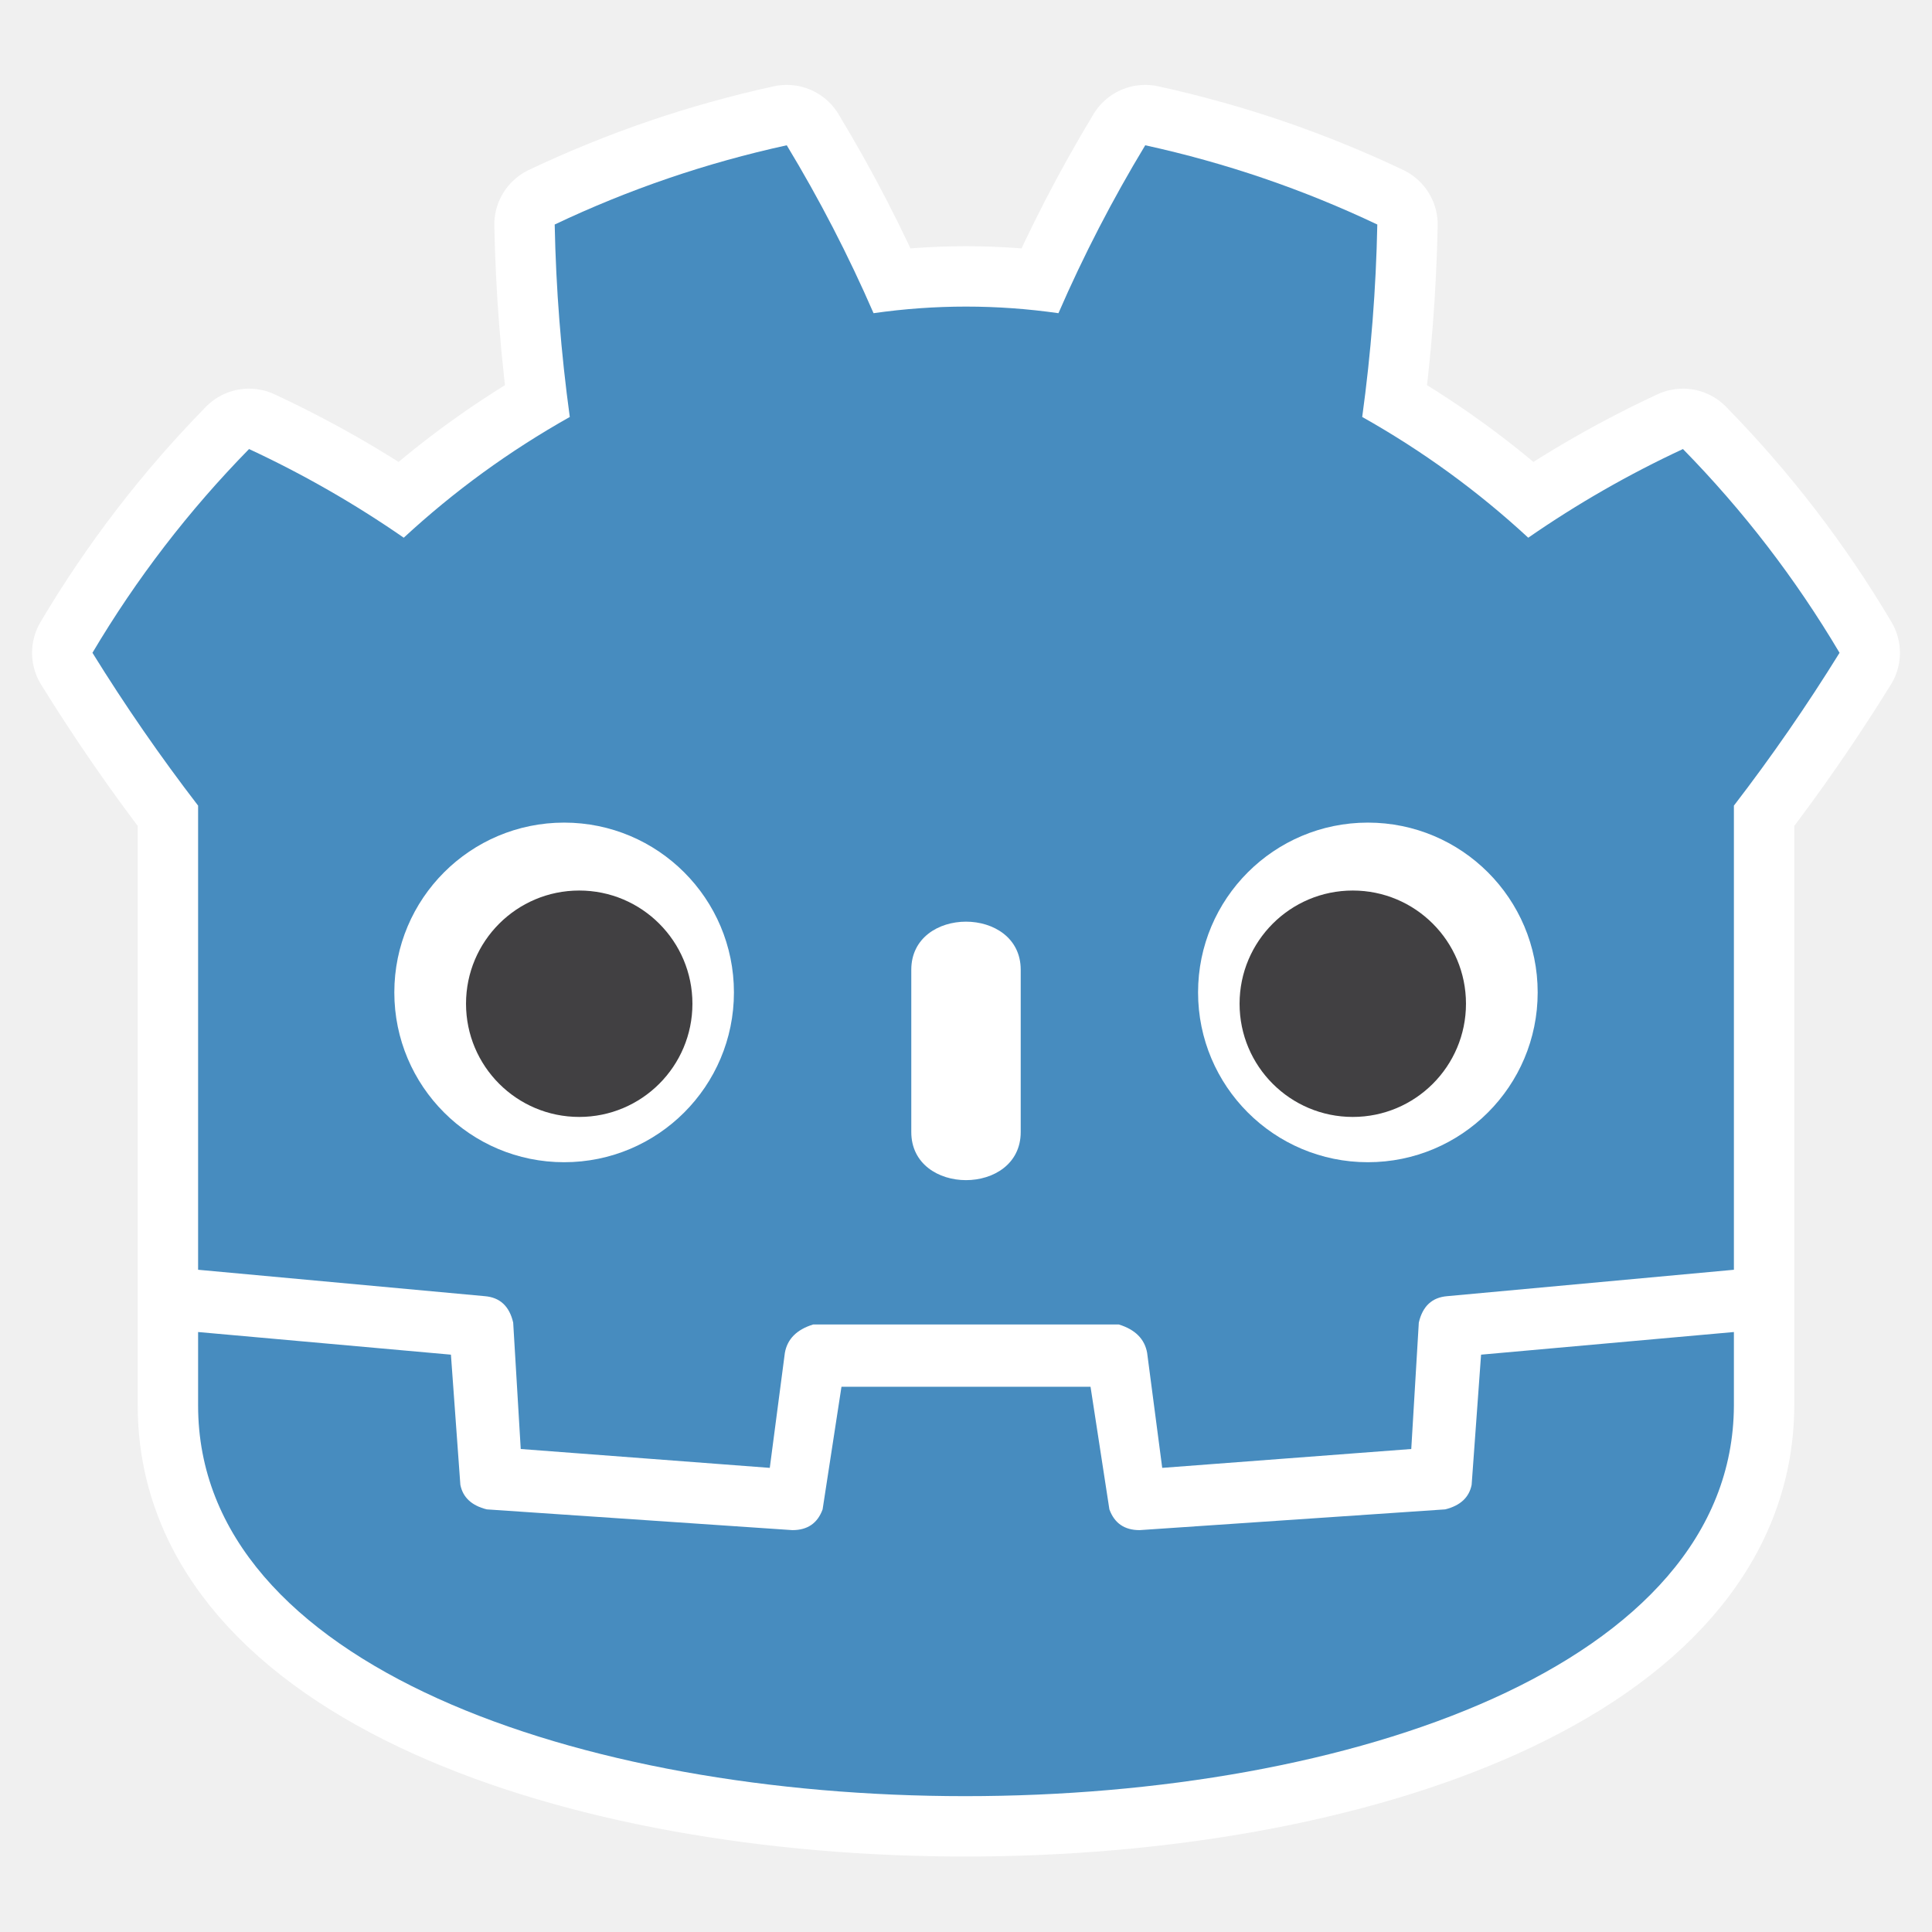
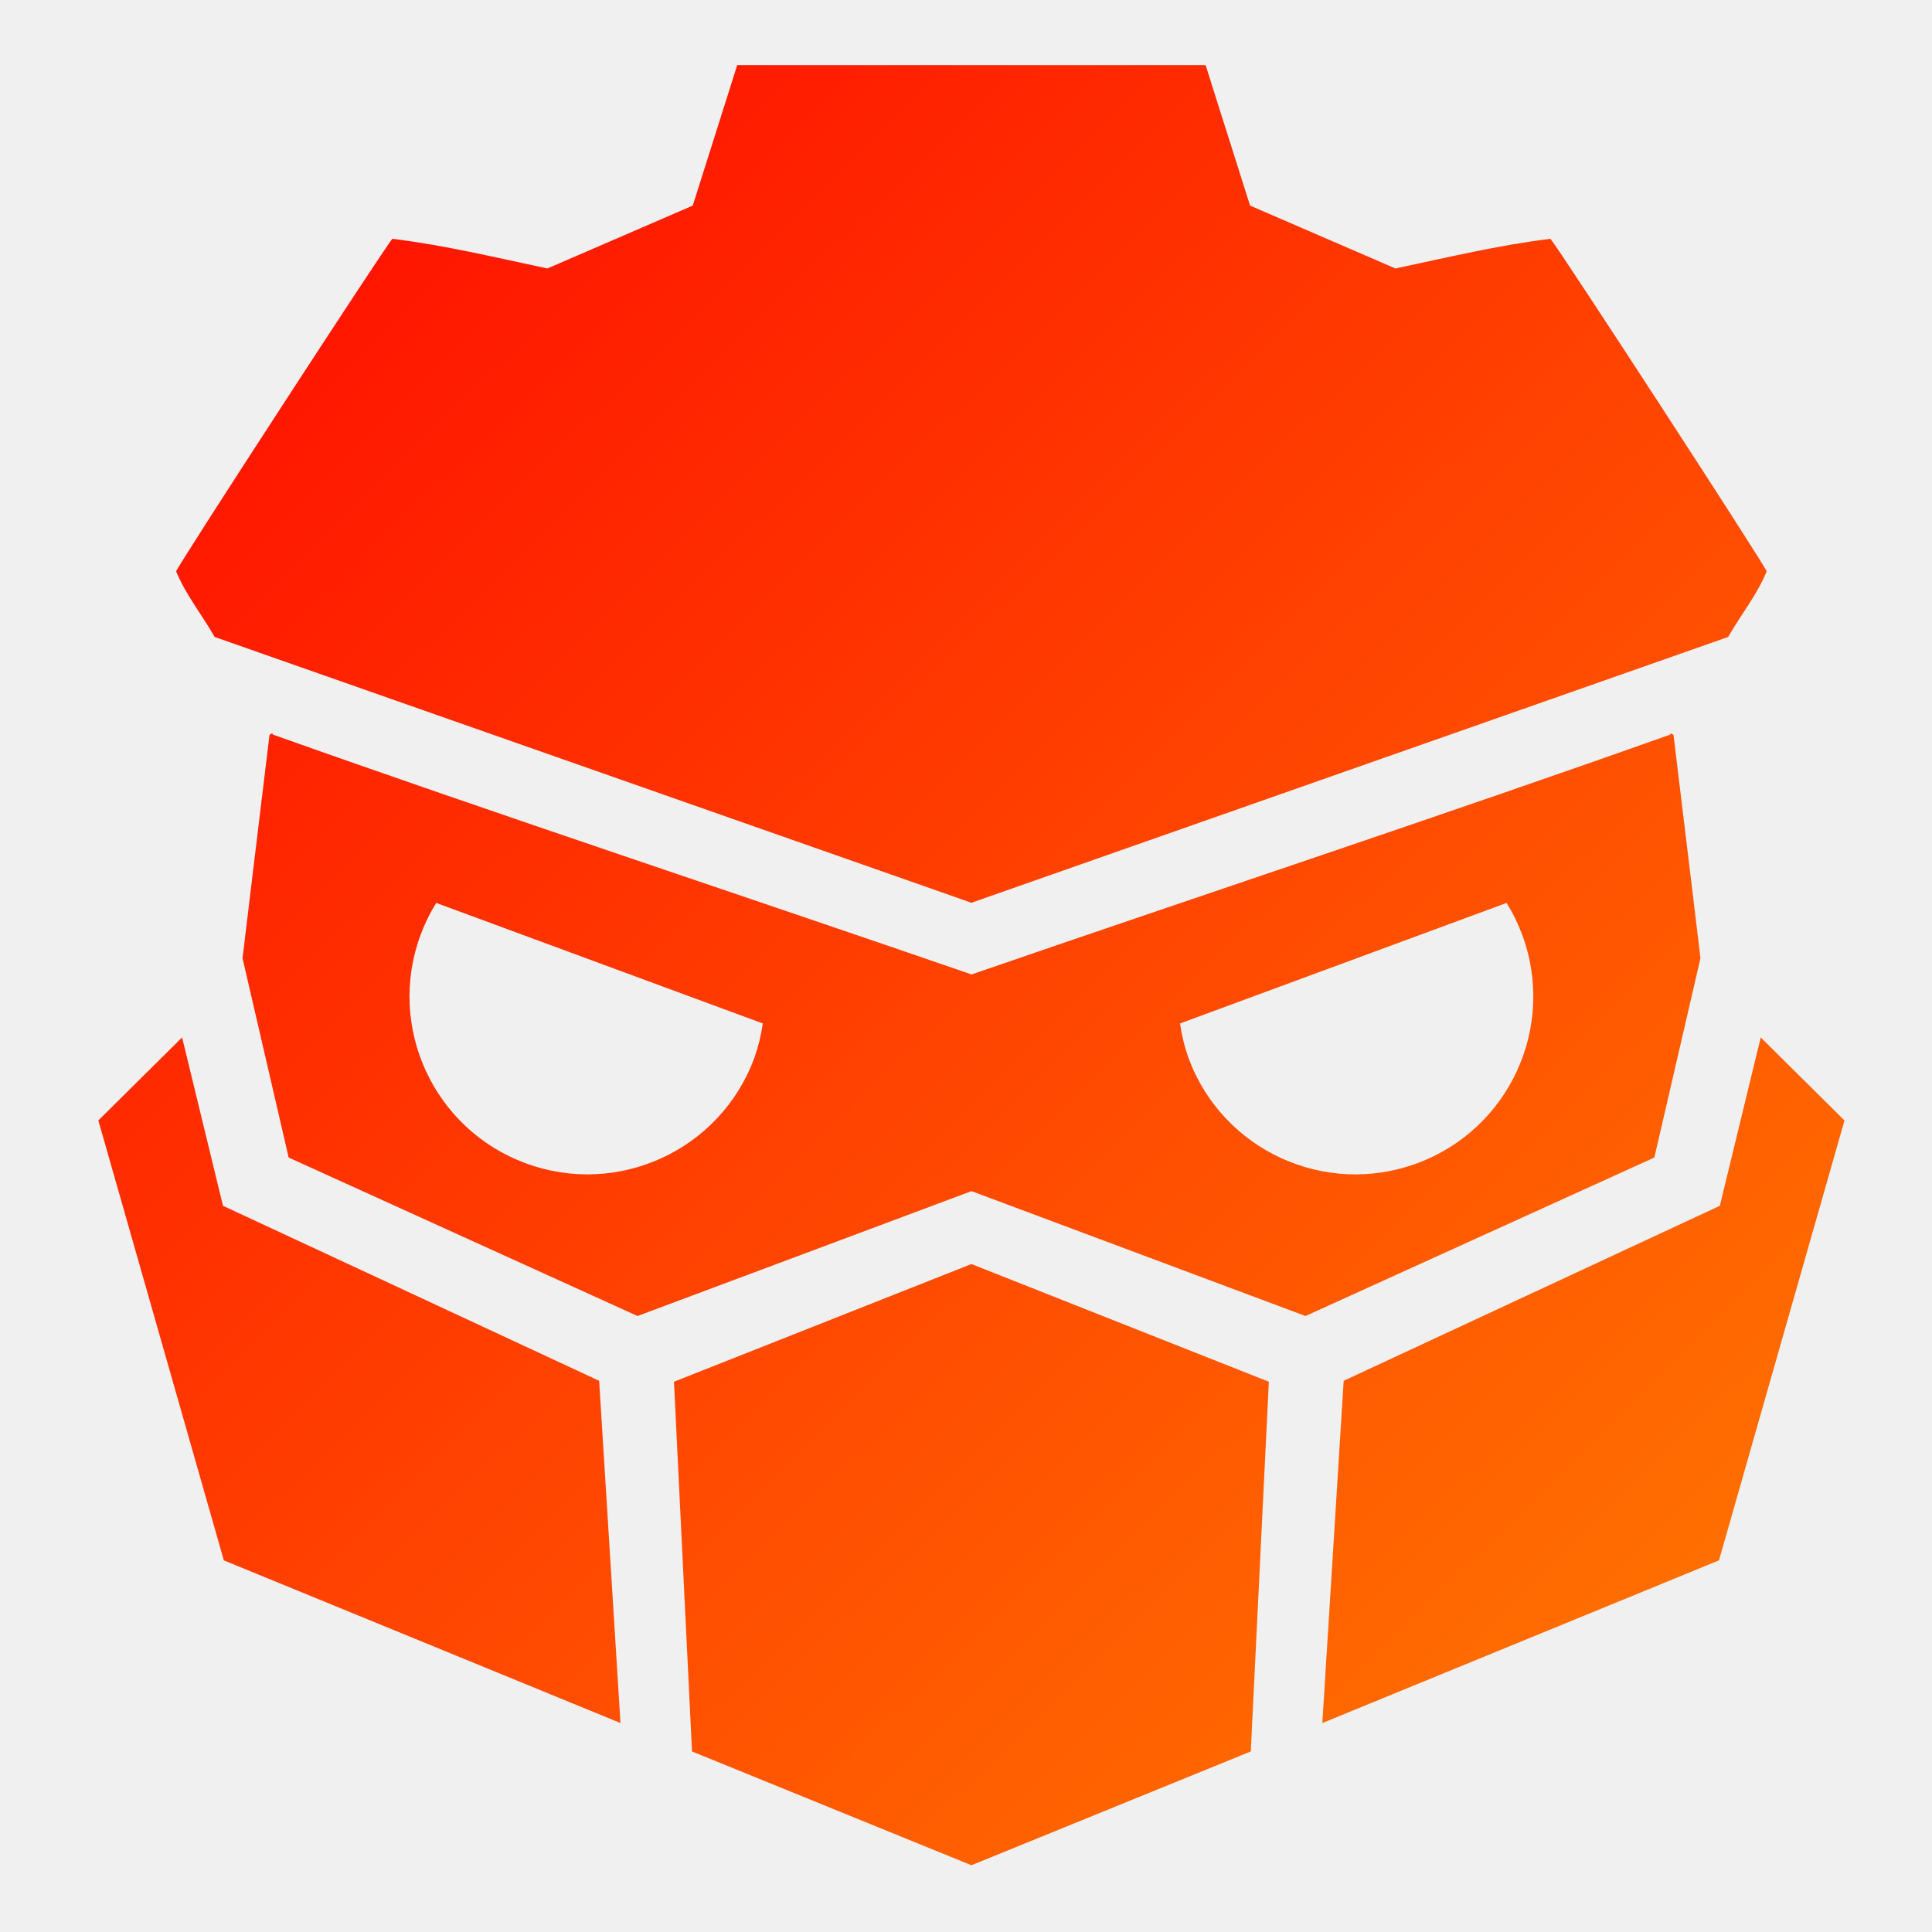
- <svg xmlns="http://www.w3.org/2000/svg" width="1024" height="1024">
-   <g fill="#fff">
-     <path d="M105 673v33q407 354 814 0v-33z" />
-     <path fill="none" stroke="#fff" stroke-linejoin="round" stroke-width="64" d="M105 745c0 276 813 276 814 0V427q30-39 56-81-35-59-83-108-43 20-82 47-40-37-88-64 7-51 8-102-59-28-123-42-26 43-46 89-49-7-98 0-20-46-46-89-64 14-123 42 1 51 8 102-48 27-88 64-39-27-82-47-48 49-83 108 26 42 56 81v318z" />
-     <path fill="#478cbf" d="m105 673 152 14q12 1 15 14l4 67 132 10 8-61q2-11 15-15h162q13 4 15 15l8 61 132-10 4-67q3-13 15-14l152-14V427q30-39 56-81-35-59-83-108-43 20-82 47-40-37-88-64 7-51 8-102-59-28-123-42-26 43-46 89-49-7-98 0-20-46-46-89-64 14-123 42 1 51 8 102-48 27-88 64-39-27-82-47-48 49-83 108 26 42 56 81zm0 33v39c0 276 813 276 814 0v-39l-134 12-5 69q-2 10-14 13l-162 11q-12 0-16-11l-10-65H446l-10 65q-4 11-16 11l-162-11q-12-3-14-13l-5-69z" />
-     <path d="M483 600c0 34 58 34 58 0v-86c0-34-58-34-58 0z" />
-     <circle cx="725" cy="526" r="90" />
-     <circle cx="299" cy="526" r="90" />
-   </g>
-   <g fill="#414042">
-     <circle cx="307" cy="532" r="60" />
-     <circle cx="717" cy="532" r="60" />
-   </g>
+ <svg xmlns="http://www.w3.org/2000/svg" xmlns:xlink="http://www.w3.org/1999/xlink" width="1024" height="1024" version="1.1" id="svg7">
+   <defs id="defs7">
+     <linearGradient xlink:href="#linearGradient51" id="linearGradient14" gradientUnits="userSpaceOnUse" gradientTransform="matrix(10.40427,0,0,10.40145,-4562.256,-5378.722)" x1="455.851" y1="527.88" x2="524.112" y2="597.427" />
+     <linearGradient id="linearGradient51">
+       <stop style="stop-color:#ff1300;stop-opacity:1" offset="0" id="stop51" />
+       <stop style="stop-color:#ff6e01;stop-opacity:1" offset="1" id="stop52" />
+     </linearGradient>
+   </defs>
+   <path id="path2-4" style="font-variation-settings:normal;vector-effect:none;fill:url(#linearGradient14);fill-opacity:1;stroke-width:1.327;stroke-linecap:butt;stroke-linejoin:miter;stroke-miterlimit:4;stroke-dasharray:none;stroke-dashoffset:0;stroke-opacity:1;-inkscape-stroke:none;stop-color:#000000" d="m 390.746,34.492 -23.576,74.478 c -25.68,11.105 -51.356,22.208 -77.036,33.321 -27.243,-5.738 -54.561,-12.382 -82.172,-15.712 -4.367,4.904 -114.636,174.49 -114.606,176.242 5.082,12.44 13.805,23.141 20.405,34.782 L 514.87,478.483 915.973,337.603 c 6.6,-11.641 15.329,-22.342 20.405,-34.782 0,-1.753 -110.244,-171.338 -114.611,-176.242 -27.611,3.332 -54.924,9.974 -82.167,15.712 C 713.925,131.178 688.24,120.074 662.565,108.969 L 638.984,34.492 Z M 144.315,388.841 c -0.496,-0.18 -1.489,0.584 -1.489,0.837 -4.814,39.39 -14.272,118.196 -14.272,118.196 l 24.44,105.647 184.898,83.995 177.023,-66.193 177.028,66.193 184.898,-83.995 24.44,-105.647 c 0,0 -9.438,-78.806 -14.272,-118.196 0,-0.325 -1.786,-1.551 -1.786,-0.325 C 764.184,432.376 637.922,474.041 514.944,516.478 391.962,474.041 265.699,432.376 144.657,389.353 c 0,-0.289 0,-0.462 -0.496,-0.516 z m 86.891,89.722 173.087,63.895 a 94.269,94.243 0 0 1 -4.516,18.36 94.269,94.243 0 0 1 -121.092,55.765 94.269,94.243 0 0 1 -55.782,-121.057 94.269,94.243 0 0 1 8.297,-16.964 z m 567.323,0 a 94.269,94.243 0 0 1 8.297,16.964 94.269,94.243 0 0 1 -55.782,121.057 94.269,94.243 0 0 1 -121.092,-55.765 94.269,94.243 0 0 1 -4.516,-18.36 z M 96.517,549.861 52.119,593.847 118.639,827.031 328.87,913.244 317.561,731.847 118.183,639.092 Z m 836.7,0 -21.666,89.231 -199.373,92.755 -11.314,181.397 210.236,-86.213 66.521,-233.184 z m -418.348,120.109 -157.655,62.378 9.568,195.956 148.082,60.314 148.082,-60.314 9.572,-195.956 z" />
</svg>
